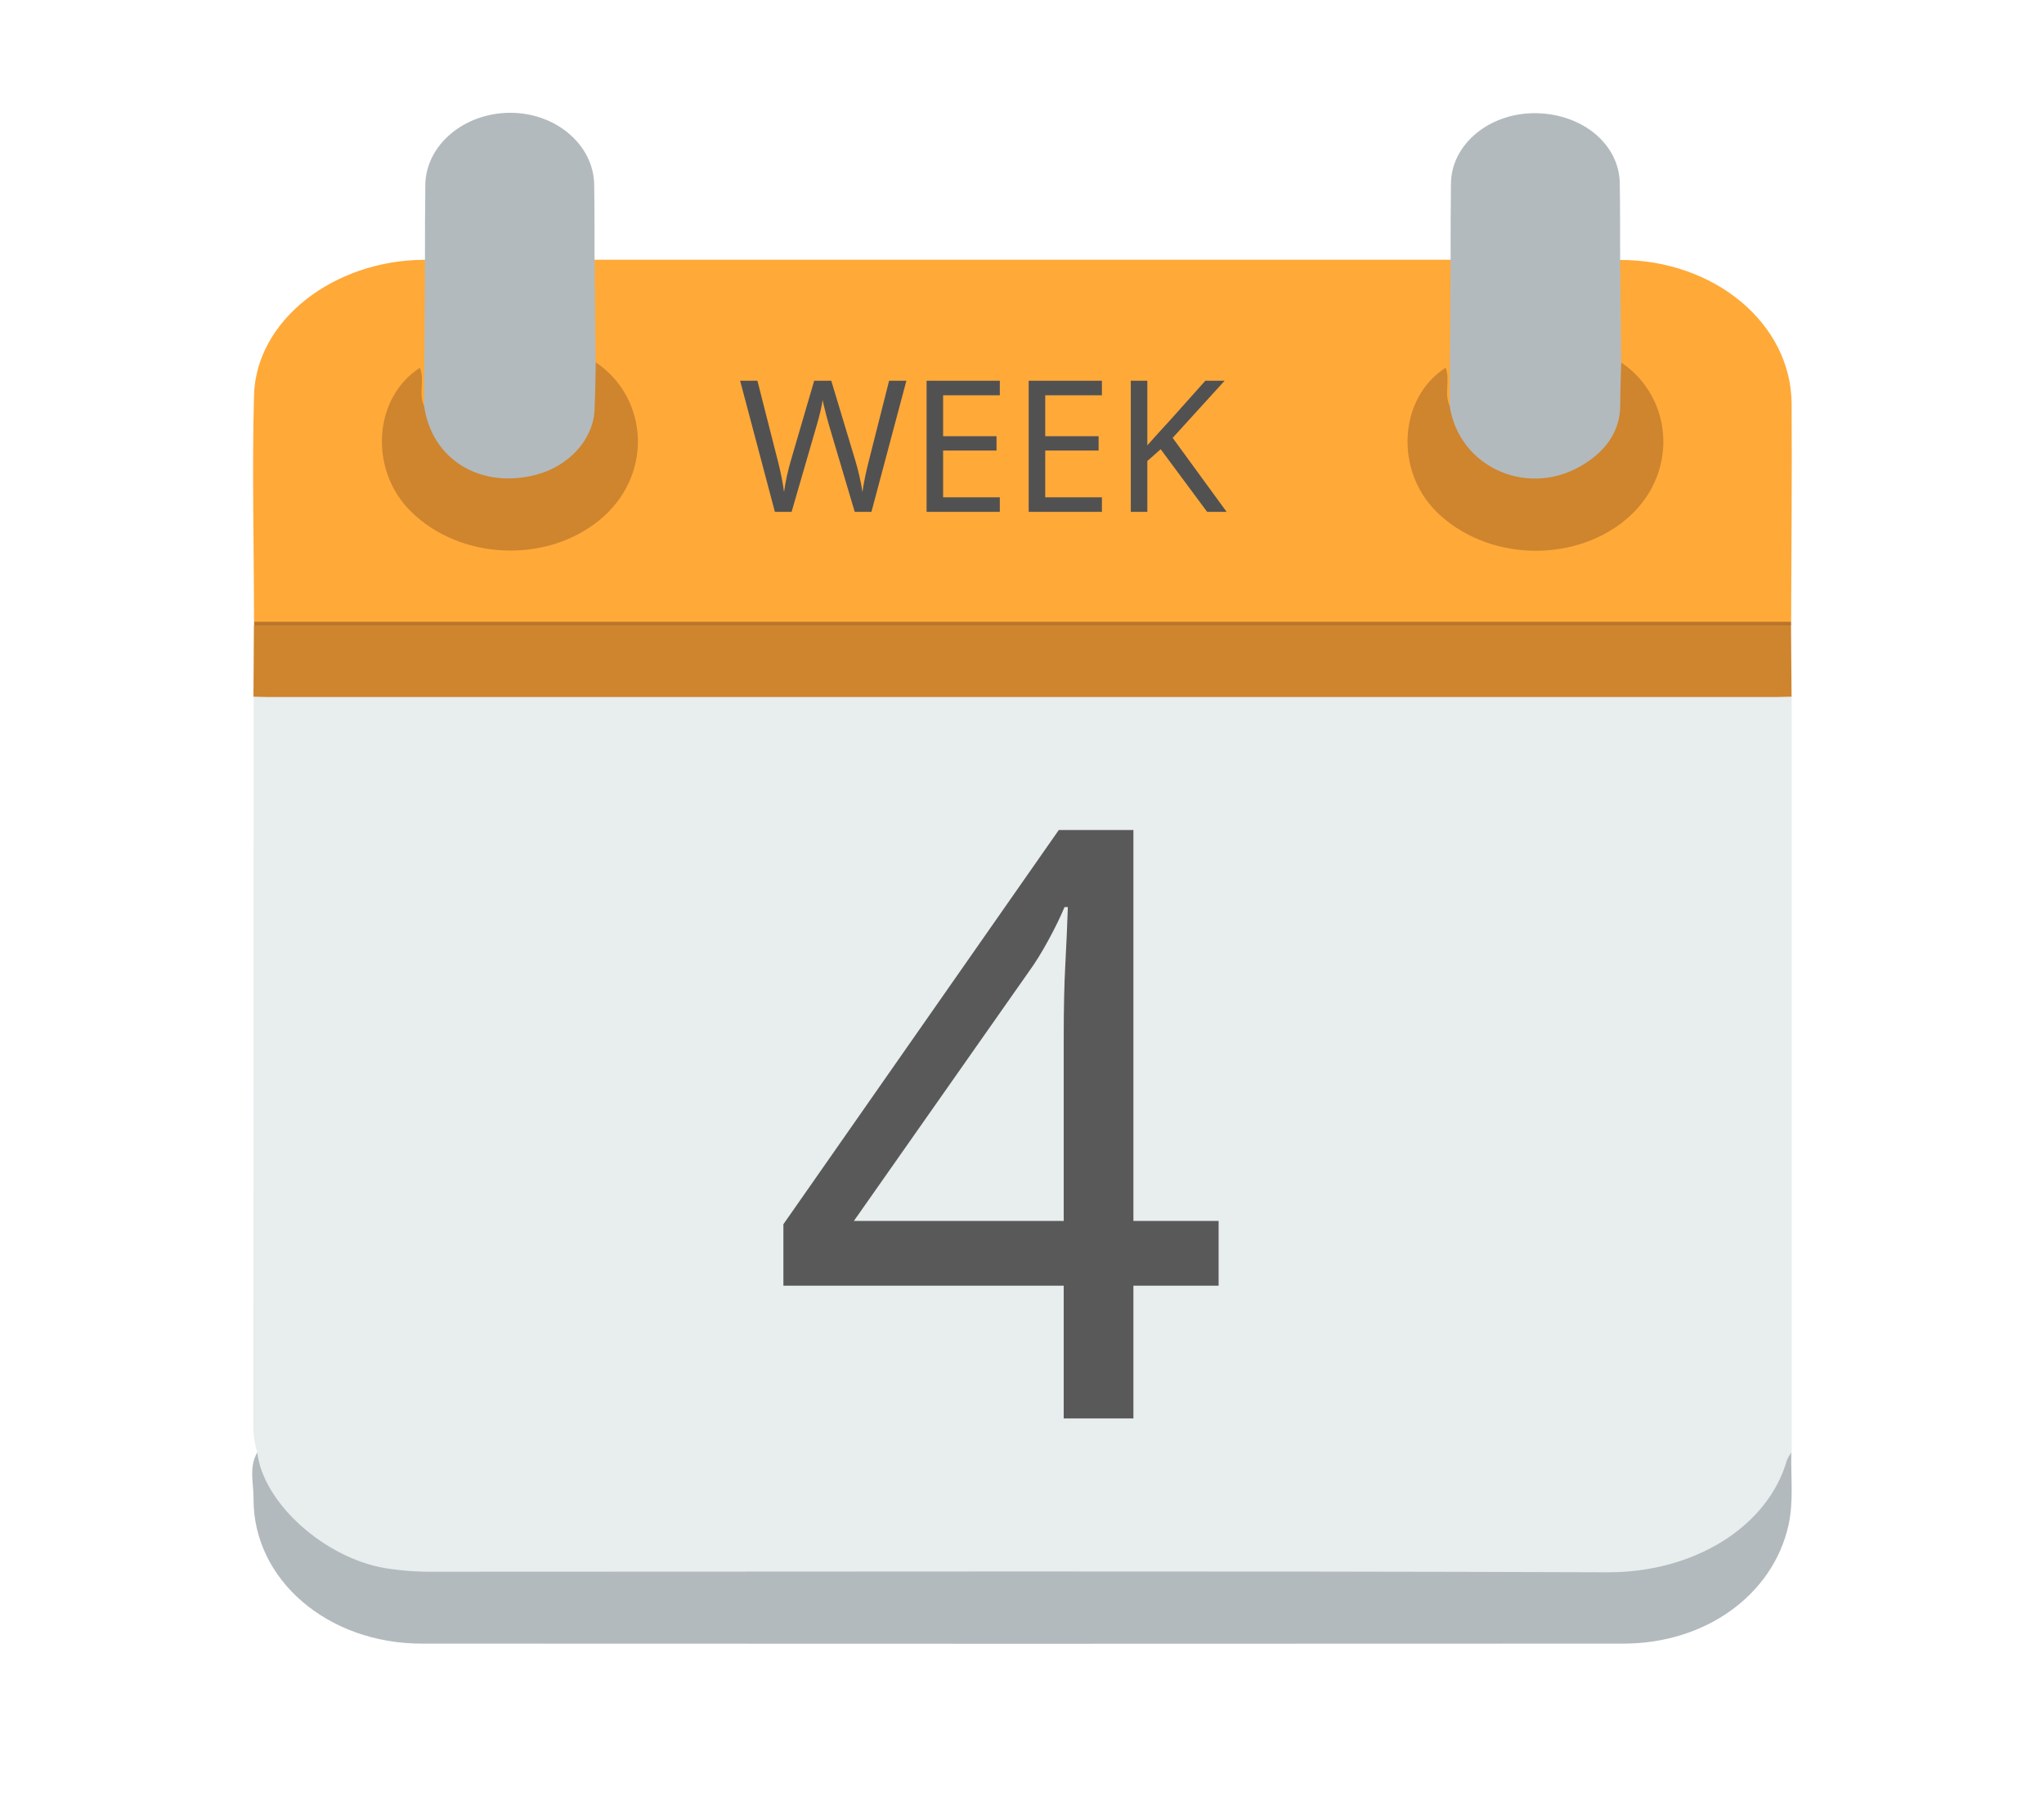
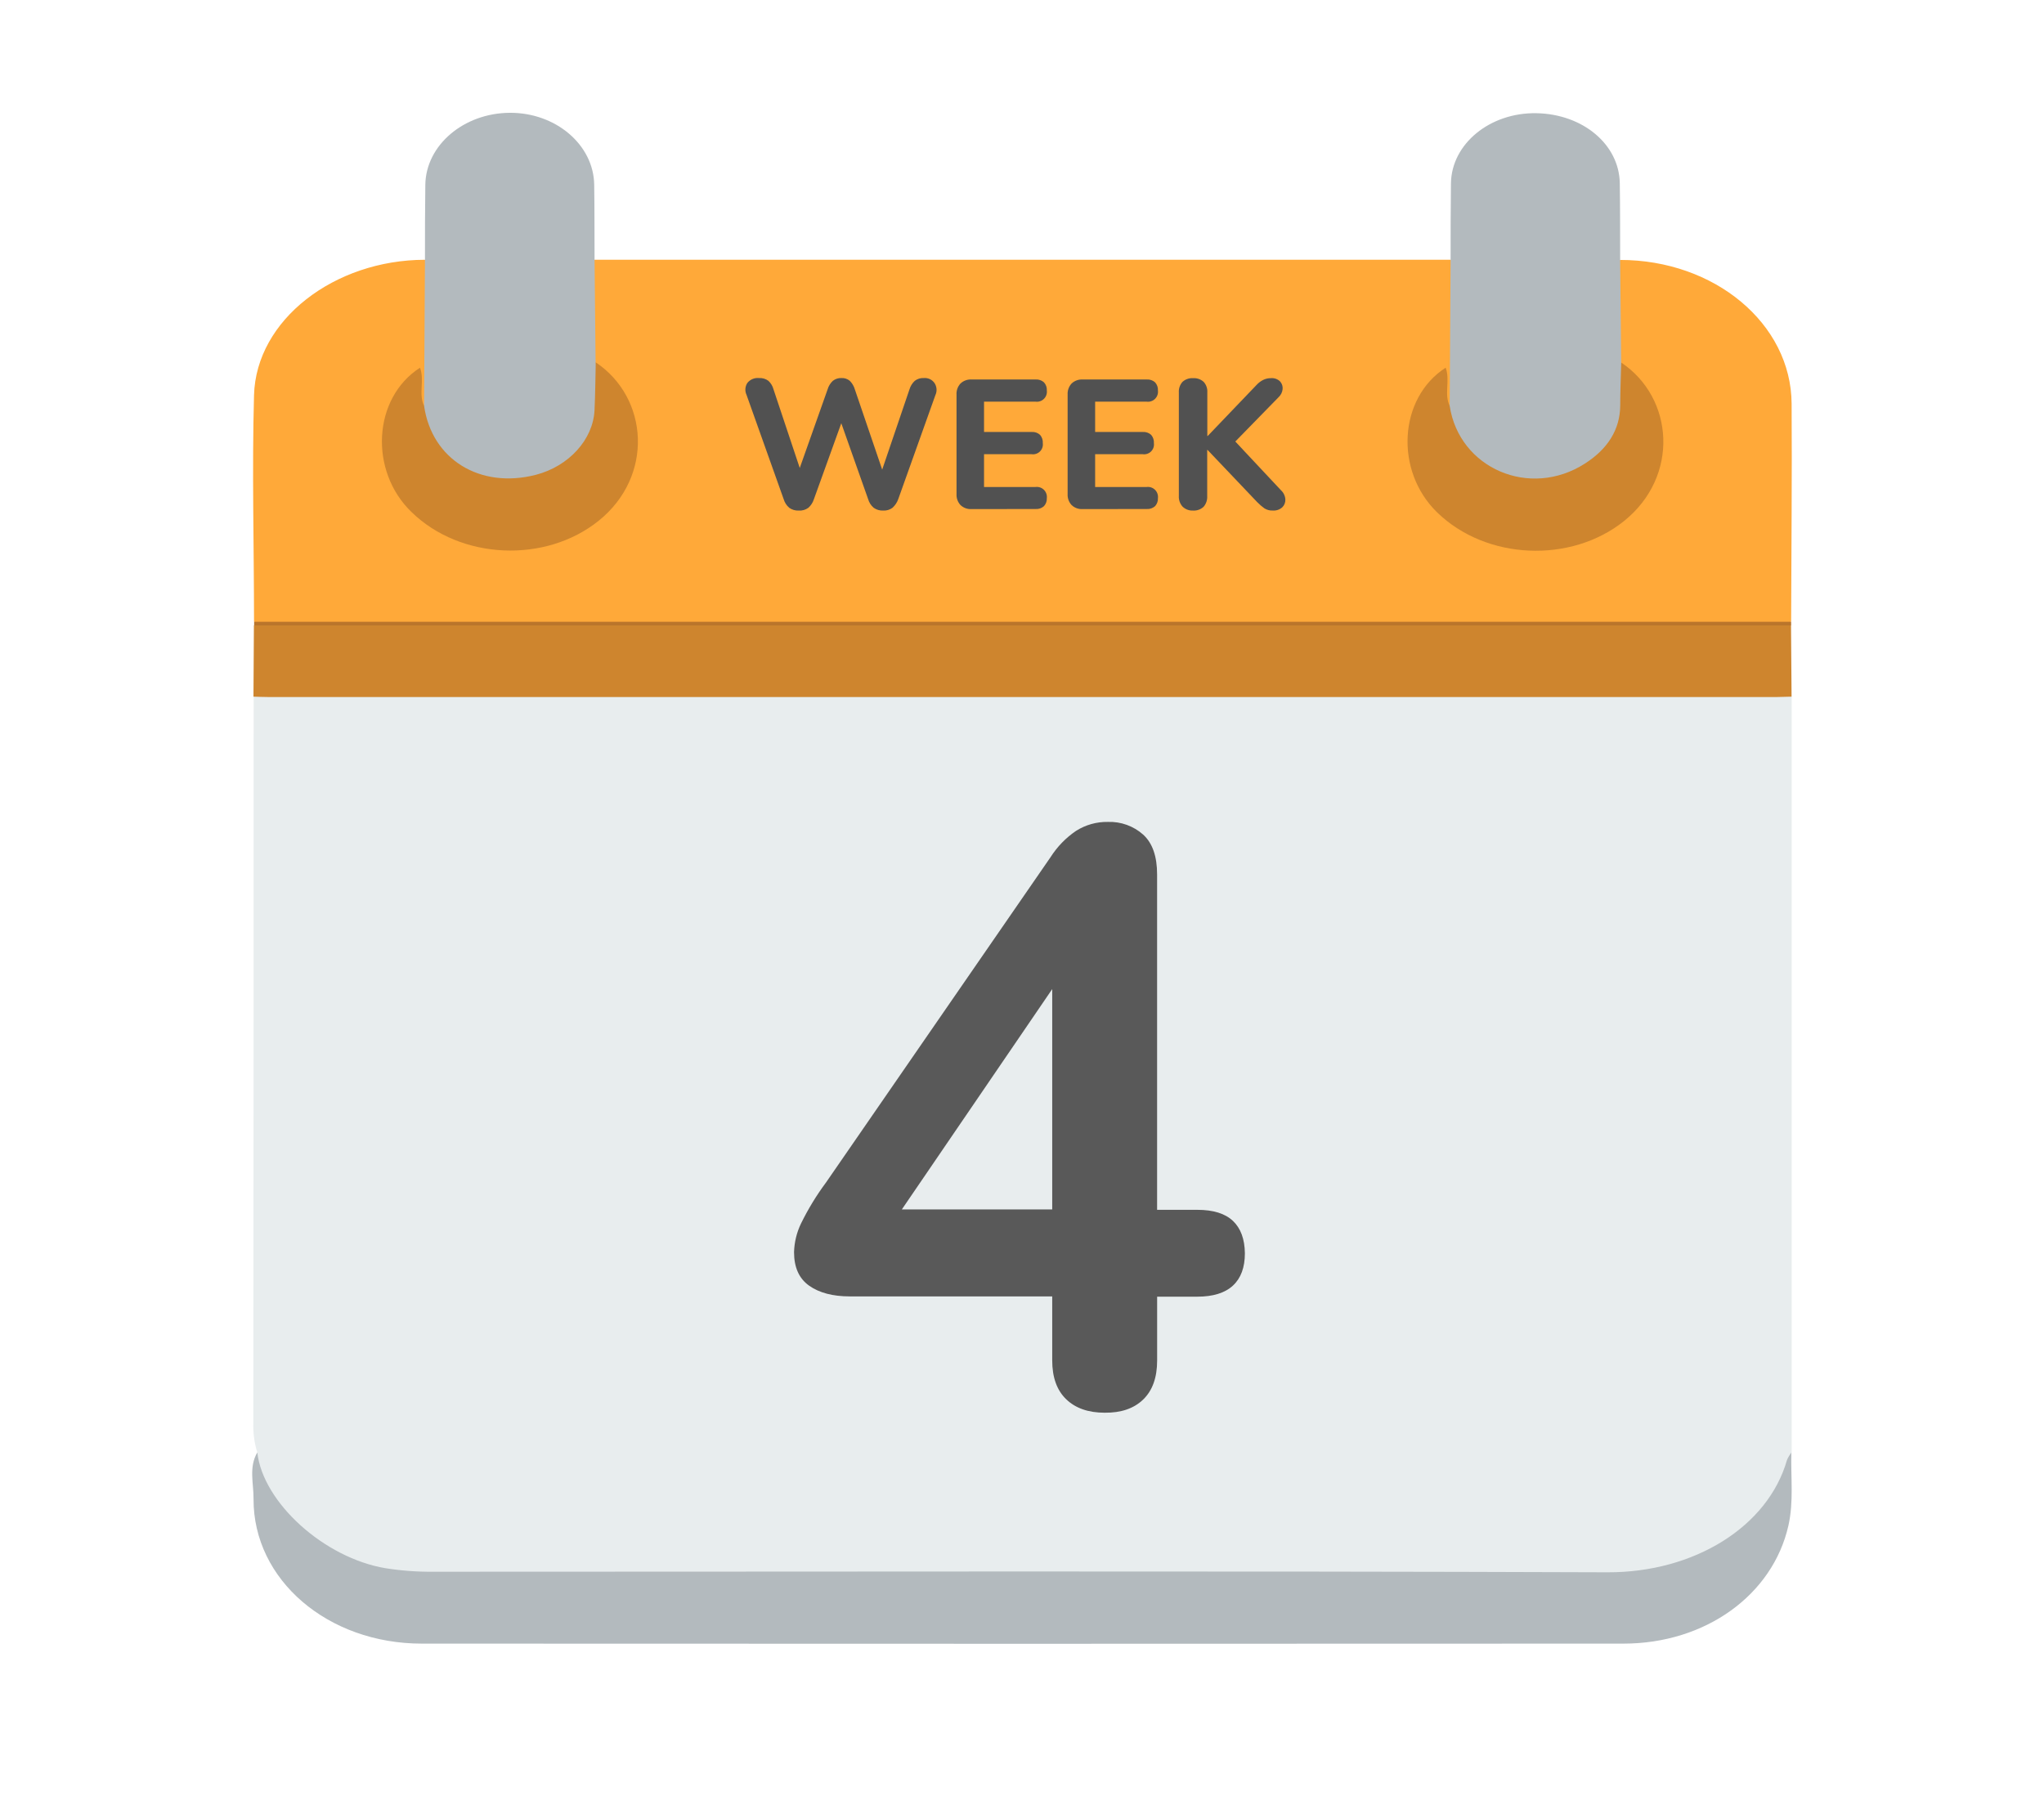
<svg xmlns="http://www.w3.org/2000/svg" viewBox="0 0 512 452.12">
  <defs>
-     <style>.cls-1{fill:#e8edee;}.cls-2{fill:#ffa939;}.cls-3{fill:#b3babe;}.cls-4{fill:#ce852e;}.cls-5{fill:#ba752b;}.cls-6{font-size:46px;fill:#515151;}.cls-6,.cls-7{font-family:ArialRoundedMTBold, Arial Rounded MT Bold;}.cls-7{font-size:205.31px;fill:#595959;}</style>
+     <style>.a{fill:#e8edee;}.b{fill:#ffa939;}.c{fill:#b3babe;}.d{fill:#ce852e;}.e{fill:#ba752b;}.f{fill:#515151;}.g{fill:#595959;}</style>
  </defs>
-   <g id="Layer_23" data-name="Layer 23">
-     <path class="cls-1" d="M64.45,363.87a22.44,22.44,0,0,1-1-7.14q.09-91.11.09-182.2c2.79-1.86,6.08-1.28,9.19-1.28q80.94-.06,161.88,0,102.5,0,205,0c3.11,0,6.4-.58,9.19,1.28l0,189.39c-5.19,20.21-21.11,31.12-45.5,31.12q-147.92,0-295.83,0c-19.26,0-33-7.85-41.46-22.5C64.4,369.83,63.44,366.94,64.45,363.87Z" />
-     <path class="cls-2" d="M405.83,65.12c23.64,0,42.83,15.95,42.95,36,.12,18.2-.07,36.41-.12,54.61-2.59,1.92-5.75,1.21-8.67,1.21q-140.7.06-281.41,0-43.64,0-87.28,0c-2.61,0-5.41.56-7.67-1.21,0-18.91-.52-37.83,0-56.72s20.13-33.89,42.79-33.93a3.35,3.35,0,0,1,1.59,3c.08,10.82.71,21.65-.33,32.45-1.31,2.36-2.27,1.49-3-.29s.09-3.64-.73-5.42c-6.32,4.71-9.94,17.22-4.07,27s15.39,15.1,28.63,14.82c12.8-.26,22-5.57,27.19-15.32,5.27-10,3.32-19.45-5.05-27.85-1.18-1.19-2.55-2.26-3-3.87-.84-7-.37-14.09-.3-21.13a3.69,3.69,0,0,1,1.61-3.4H363.36a3.36,3.36,0,0,1,1.58,3c.08,10.82.72,21.65-.32,32.45-1.31,2.36-2.27,1.49-3-.29s.08-3.64-.73-5.42c-6.32,4.71-9.94,17.22-4.07,27s15.38,15.1,28.62,14.82c12.81-.26,22-5.57,27.2-15.32,5.27-10,3.32-19.45-5.05-27.85-1.19-1.19-2.56-2.26-3-3.87-.84-7-.38-14.08-.31-21.13A3.69,3.69,0,0,1,405.83,65.12Z" />
-     <path class="cls-3" d="M64.45,363.87c1.42,12.6,16.78,26.43,32.08,29a71.88,71.88,0,0,0,11.91.89c98.06,0,196.13-.22,294.19.14,21.77.08,40.25-11.44,45-28.16a8.44,8.44,0,0,1,1.09-1.82c-.18,6.11.63,12.21-.75,18.32-3.94,17.3-20.7,29.52-41.31,29.53q-150.49.08-301,0c-23.59,0-42.21-16-42.15-36.21C63.56,371.67,62.26,367.65,64.45,363.87Z" />
-     <path class="cls-4" d="M448.77,174.53c-1.17,0-2.34.09-3.51.09H67c-1.17,0-2.34-.06-3.51-.09q.06-8.92.11-17.84c1.71-.87,3.6-.43,5.39-.43q187.13,0,374.25,0c1.79,0,3.68-.44,5.39.43Q448.72,165.61,448.77,174.53Z" />
-     <path class="cls-3" d="M148.93,65.12q.12,12.85.26,25.71c2,9.52,2.53,18.8-7.38,25.79-6.58,4.63-14.14,5.57-22.06,3-7.56-2.4-12.14-7.25-14.07-13.9a4.06,4.06,0,0,1,.55-4.09q.1-18.29.22-36.56c0-6.27,0-12.54.09-18.81.16-9.92,9.64-17.93,21.15-18s21,8,21.15,18C148.94,52.58,148.9,58.85,148.93,65.12Z" />
-     <path class="cls-3" d="M405.83,65.12l.26,25.71c1.58,7.67,2.53,15.31-3.46,22.08a22.86,22.86,0,0,1-20.92,7.79c-9.36-1.19-15.65-6-18.73-13.69-.7-1.74-1.22-3.58.15-5.33q.11-18.29.23-36.56c0-6.4,0-12.81.09-19.22.15-9.88,9.78-17.74,21.39-17.54s20.74,7.79,20.9,17.54C405.84,52.31,405.81,58.72,405.83,65.12Z" />
-     <path class="cls-5" d="M448.66,156.69h-385v-.92h385Z" />
-     <path class="cls-4" d="M363.13,101.68C365.51,117.35,383.2,125,397,116.14c5.63-3.6,8.83-8.45,8.85-14.63,0-3.56.16-7.12.25-10.68,13.23,8.86,14.63,28.51.71,39.7-13.29,10.66-34.52,9.83-46.85-2.19-10.64-10.37-9.68-28.6,2.17-36.23C363.31,95.32,361.68,98.65,363.13,101.68Z" />
-     <path class="cls-4" d="M106.23,101.68c1.91,13.39,14,20.88,28,17.27,8.23-2.13,14.33-8.8,14.69-16.17.19-4,.22-8,.31-12,13.24,8.86,14.64,28.51.71,39.7-13.28,10.66-34.51,9.83-46.85-2.19C92.41,118,93.37,99.72,105.21,92.12,106.41,95.32,104.77,98.65,106.23,101.68Z" />
-     <text class="cls-6" transform="translate(184.85 128.23)">WEEK</text>
-     <text class="cls-7" transform="translate(191.92 355.36)">4</text>
-   </g>
+   <path class="a" d="M64.45,363.87a22.44,22.44,0,0,1-1-7.14q.09-91.11.09-182.2c2.79-1.86,6.08-1.28,9.19-1.28q80.94-.06,161.88,0,102.5,0,205,0c3.11,0,6.4-.58,9.19,1.28l0,189.39c-5.19,20.21-21.11,31.12-45.5,31.12q-147.92,0-295.83,0c-19.26,0-33-7.85-41.46-22.5C64.4,369.83,63.44,366.94,64.45,363.87Z" />
+   <path class="b" d="M405.83,65.12c23.64,0,42.83,15.95,42.95,36,.12,18.2-.07,36.41-.12,54.61-2.59,1.92-5.75,1.21-8.67,1.21q-140.7.06-281.41,0-43.64,0-87.28,0c-2.61,0-5.41.56-7.67-1.21,0-18.91-.52-37.83,0-56.72s20.13-33.89,42.79-33.93a3.35,3.35,0,0,1,1.59,3c.08,10.82.71,21.65-.33,32.45-1.31,2.36-2.27,1.49-3-.29s.09-3.64-.73-5.42c-6.32,4.71-9.94,17.22-4.07,27s15.39,15.1,28.63,14.82c12.8-.26,22-5.57,27.19-15.32,5.27-10,3.32-19.45-5.05-27.85-1.18-1.19-2.55-2.26-3-3.87-.84-7-.37-14.09-.3-21.13a3.69,3.69,0,0,1,1.61-3.4H363.36a3.36,3.36,0,0,1,1.58,3c.08,10.82.72,21.65-.32,32.45-1.31,2.36-2.27,1.49-3-.29s.08-3.64-.73-5.42c-6.32,4.71-9.94,17.22-4.07,27s15.38,15.1,28.62,14.82c12.81-.26,22-5.57,27.2-15.32,5.27-10,3.32-19.45-5.05-27.85-1.19-1.19-2.56-2.26-3-3.87-.84-7-.38-14.08-.31-21.13A3.69,3.69,0,0,1,405.83,65.12Z" />
+   <path class="c" d="M64.45,363.87c1.42,12.6,16.78,26.43,32.08,29a71.88,71.88,0,0,0,11.91.89c98.06,0,196.13-.22,294.19.14,21.77.08,40.25-11.44,45-28.16a8.44,8.44,0,0,1,1.09-1.82c-.18,6.11.63,12.21-.75,18.32-3.94,17.3-20.7,29.52-41.31,29.53q-150.49.08-301,0c-23.59,0-42.21-16-42.15-36.21C63.56,371.67,62.26,367.65,64.45,363.87Z" />
+   <path class="d" d="M448.77,174.53c-1.17,0-2.34.09-3.51.09H67c-1.17,0-2.34-.06-3.51-.09q.06-8.92.11-17.84c1.71-.87,3.6-.43,5.39-.43q187.13,0,374.25,0c1.79,0,3.68-.44,5.39.43Q448.72,165.61,448.77,174.53Z" />
+   <path class="c" d="M148.93,65.12q.12,12.85.26,25.71c2,9.52,2.53,18.8-7.38,25.79-6.58,4.63-14.14,5.57-22.06,3-7.56-2.4-12.14-7.25-14.07-13.9a4.06,4.06,0,0,1,.55-4.09q.1-18.29.22-36.56c0-6.27,0-12.54.09-18.81.16-9.92,9.64-17.93,21.15-18s21,8,21.15,18C148.94,52.58,148.9,58.85,148.93,65.12Z" />
+   <path class="c" d="M405.83,65.12l.26,25.71c1.58,7.67,2.53,15.31-3.46,22.08a22.86,22.86,0,0,1-20.92,7.79c-9.36-1.19-15.65-6-18.73-13.69-.7-1.74-1.22-3.58.15-5.33q.11-18.29.23-36.56c0-6.4,0-12.81.09-19.22.15-9.88,9.78-17.74,21.39-17.54s20.74,7.79,20.9,17.54C405.84,52.31,405.81,58.72,405.83,65.12Z" />
+   <path class="e" d="M448.66,156.69h-385v-.92h385Z" />
+   <path class="d" d="M363.13,101.68C365.51,117.35,383.2,125,397,116.14c5.63-3.6,8.83-8.45,8.85-14.63,0-3.56.16-7.12.25-10.68,13.23,8.86,14.63,28.51.71,39.7-13.29,10.66-34.52,9.83-46.85-2.19-10.64-10.37-9.68-28.6,2.17-36.23C363.31,95.32,361.68,98.65,363.13,101.68Z" />
+   <path class="d" d="M106.23,101.68c1.91,13.39,14,20.88,28,17.27,8.23-2.13,14.33-8.8,14.69-16.17.19-4,.22-8,.31-12,13.24,8.86,14.64,28.51.71,39.7-13.28,10.66-34.51,9.83-46.85-2.19C92.41,118,93.37,99.72,105.21,92.12,106.41,95.32,104.77,98.65,106.23,101.68Z" />
+   <path class="f" d="M200.07,127.91a3.79,3.79,0,0,1-2.37-.69,4.53,4.53,0,0,1-1.4-2.17L187,98.93a3.07,3.07,0,0,1,.21-3,3.31,3.31,0,0,1,2.92-1.22,3.55,3.55,0,0,1,2.34.69,4.44,4.44,0,0,1,1.29,2.16l7.54,22.59h-2l8-22.59a4.71,4.71,0,0,1,1.33-2.16,3.25,3.25,0,0,1,2.16-.69,3,3,0,0,1,2.07.69,5.06,5.06,0,0,1,1.29,2.21l7.68,22.54h-1.7l7.68-22.59a4.72,4.72,0,0,1,1.34-2.16,3.4,3.4,0,0,1,2.25-.69A2.94,2.94,0,0,1,234.11,96a3.1,3.1,0,0,1,.19,3L225,125.05a5.24,5.24,0,0,1-1.45,2.17,3.58,3.58,0,0,1-2.32.69,3.79,3.79,0,0,1-2.37-.69,4.39,4.39,0,0,1-1.4-2.17l-7.27-20.56h1.1l-7.41,20.56a4.84,4.84,0,0,1-1.4,2.17A3.68,3.68,0,0,1,200.07,127.91Z" />
+   <path class="f" d="M243.36,127.54a3.7,3.7,0,0,1-2.76-1,3.77,3.77,0,0,1-1-2.8V98.88a3.79,3.79,0,0,1,1-2.81,3.74,3.74,0,0,1,2.76-1h16.05a2.84,2.84,0,0,1,2.09.71,2.77,2.77,0,0,1,.72,2.05,2.51,2.51,0,0,1-2.81,2.8H246.49v7.59H258.4a2.82,2.82,0,0,1,2.12.72,2.88,2.88,0,0,1,.69,2.09,2.47,2.47,0,0,1-2.81,2.76H246.49V122h12.92a2.52,2.52,0,0,1,2.81,2.81,2.77,2.77,0,0,1-.72,2,2.84,2.84,0,0,1-2.09.71Z" />
+   <path class="f" d="M271.19,127.54a3.7,3.7,0,0,1-2.76-1,3.77,3.77,0,0,1-1-2.8V98.88a3.79,3.79,0,0,1,1-2.81,3.74,3.74,0,0,1,2.76-1h16.05a2.84,2.84,0,0,1,2.09.71,2.77,2.77,0,0,1,.72,2.05,2.51,2.51,0,0,1-2.81,2.8H274.32v7.59h11.91a2.82,2.82,0,0,1,2.12.72,2.88,2.88,0,0,1,.69,2.09,2.47,2.47,0,0,1-2.81,2.76H274.32V122h12.92a2.52,2.52,0,0,1,2.81,2.81,2.77,2.77,0,0,1-.72,2,2.84,2.84,0,0,1-2.09.71Z" />
+   <path class="f" d="M298.83,127.91a3.51,3.51,0,0,1-2.62-1,3.69,3.69,0,0,1-.92-2.69V98.33a3.62,3.62,0,0,1,.92-2.67,3.57,3.57,0,0,1,2.62-.92,3.62,3.62,0,0,1,2.67.92,3.58,3.58,0,0,1,.92,2.67v10.9h.09l12.24-12.79a5.84,5.84,0,0,1,1.66-1.26,4.25,4.25,0,0,1,1.93-.44,2.91,2.91,0,0,1,2.32.83,2.5,2.5,0,0,1,.62,1.93,3.19,3.19,0,0,1-1,2L308,112.08l0-3,12.84,13.71a3.43,3.43,0,0,1,1.13,2.32,2.59,2.59,0,0,1-.79,2,3.22,3.22,0,0,1-2.37.79,3.57,3.57,0,0,1-2.11-.56,13.68,13.68,0,0,1-1.8-1.56l-12.42-13.06h-.09v11.54a3.76,3.76,0,0,1-.89,2.69A3.56,3.56,0,0,1,298.83,127.91Z" />
+   <path class="g" d="M276.71,353.92q-6.15,0-9.65-3.38t-3.49-9.76v-16H212.86q-6.36,0-10.16-2.67t-3.8-8.42a17.66,17.66,0,0,1,1.75-7.18,65.57,65.57,0,0,1,6.26-10.27l56.25-81.51a22.65,22.65,0,0,1,6.37-6.57,14.42,14.42,0,0,1,8-2.25,12.61,12.61,0,0,1,8.82,3.18q3.5,3.18,3.49,10v84h10.06q6,0,8.93,2.77t3,8.11q0,5.34-3,8.11t-8.93,2.77H289.85v16q0,6.38-3.49,9.76T276.71,353.92ZM263.57,303V239h6l-48.45,71v-7Z" />
</svg>
